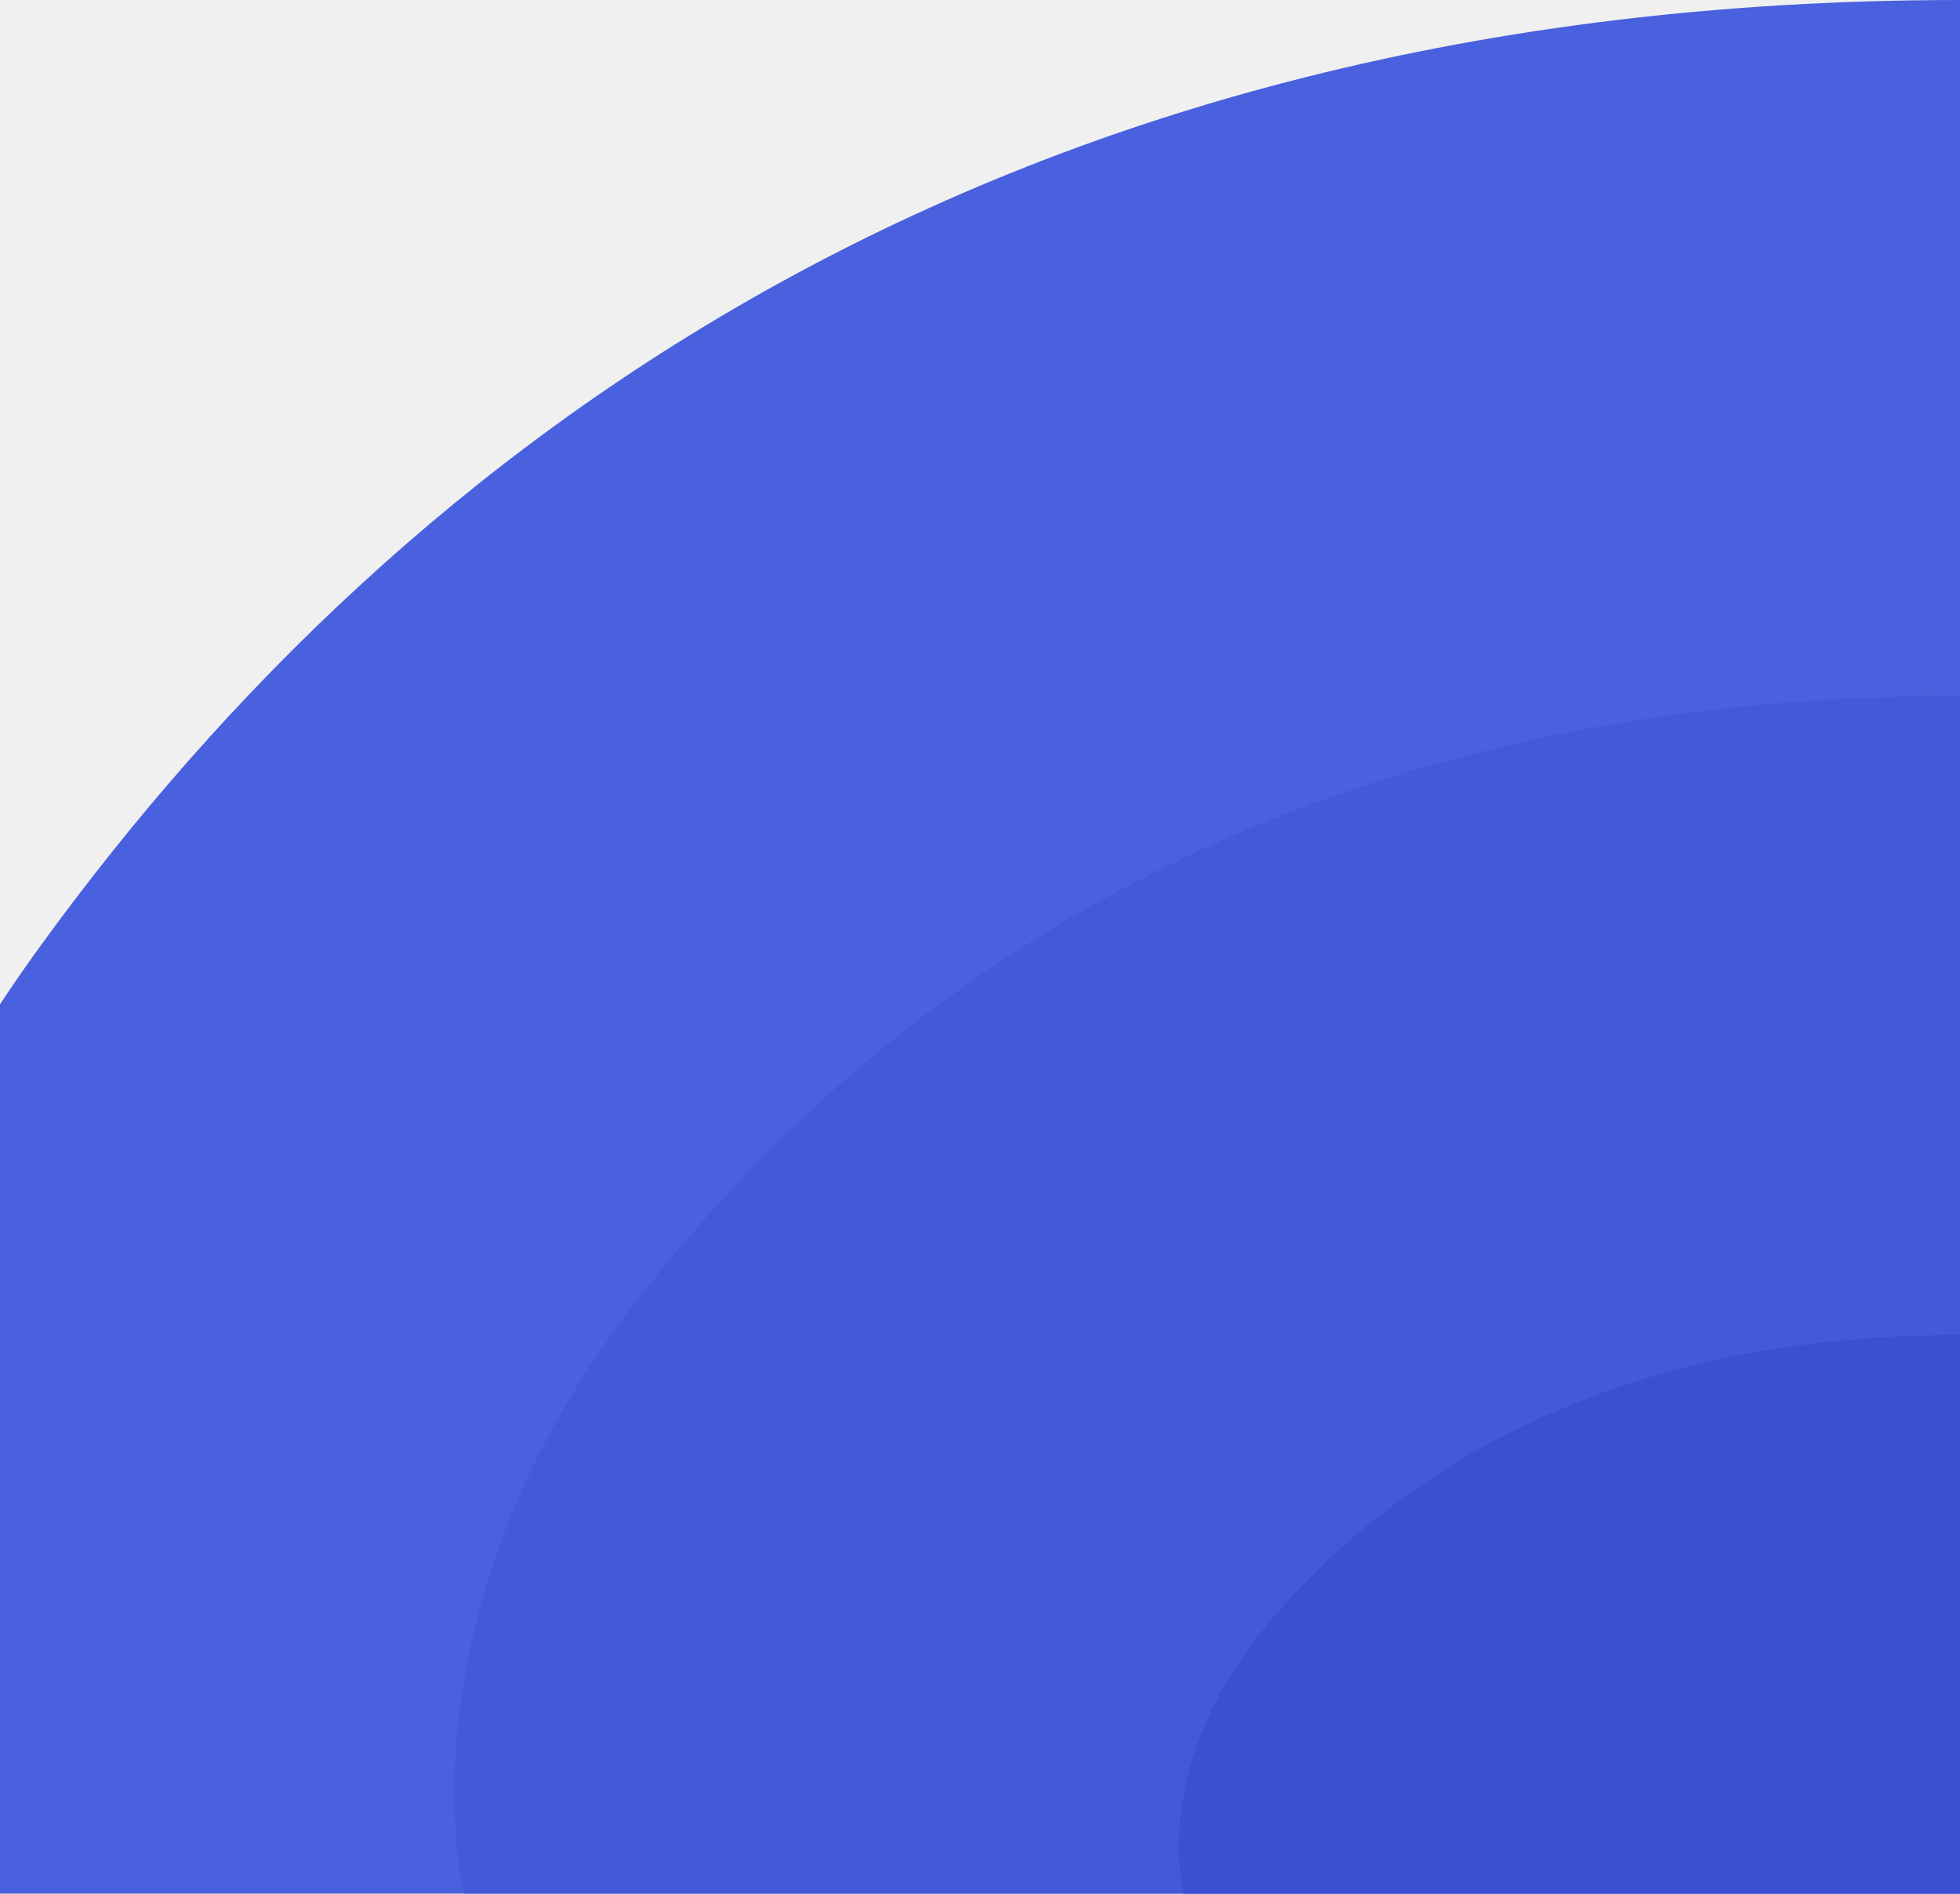
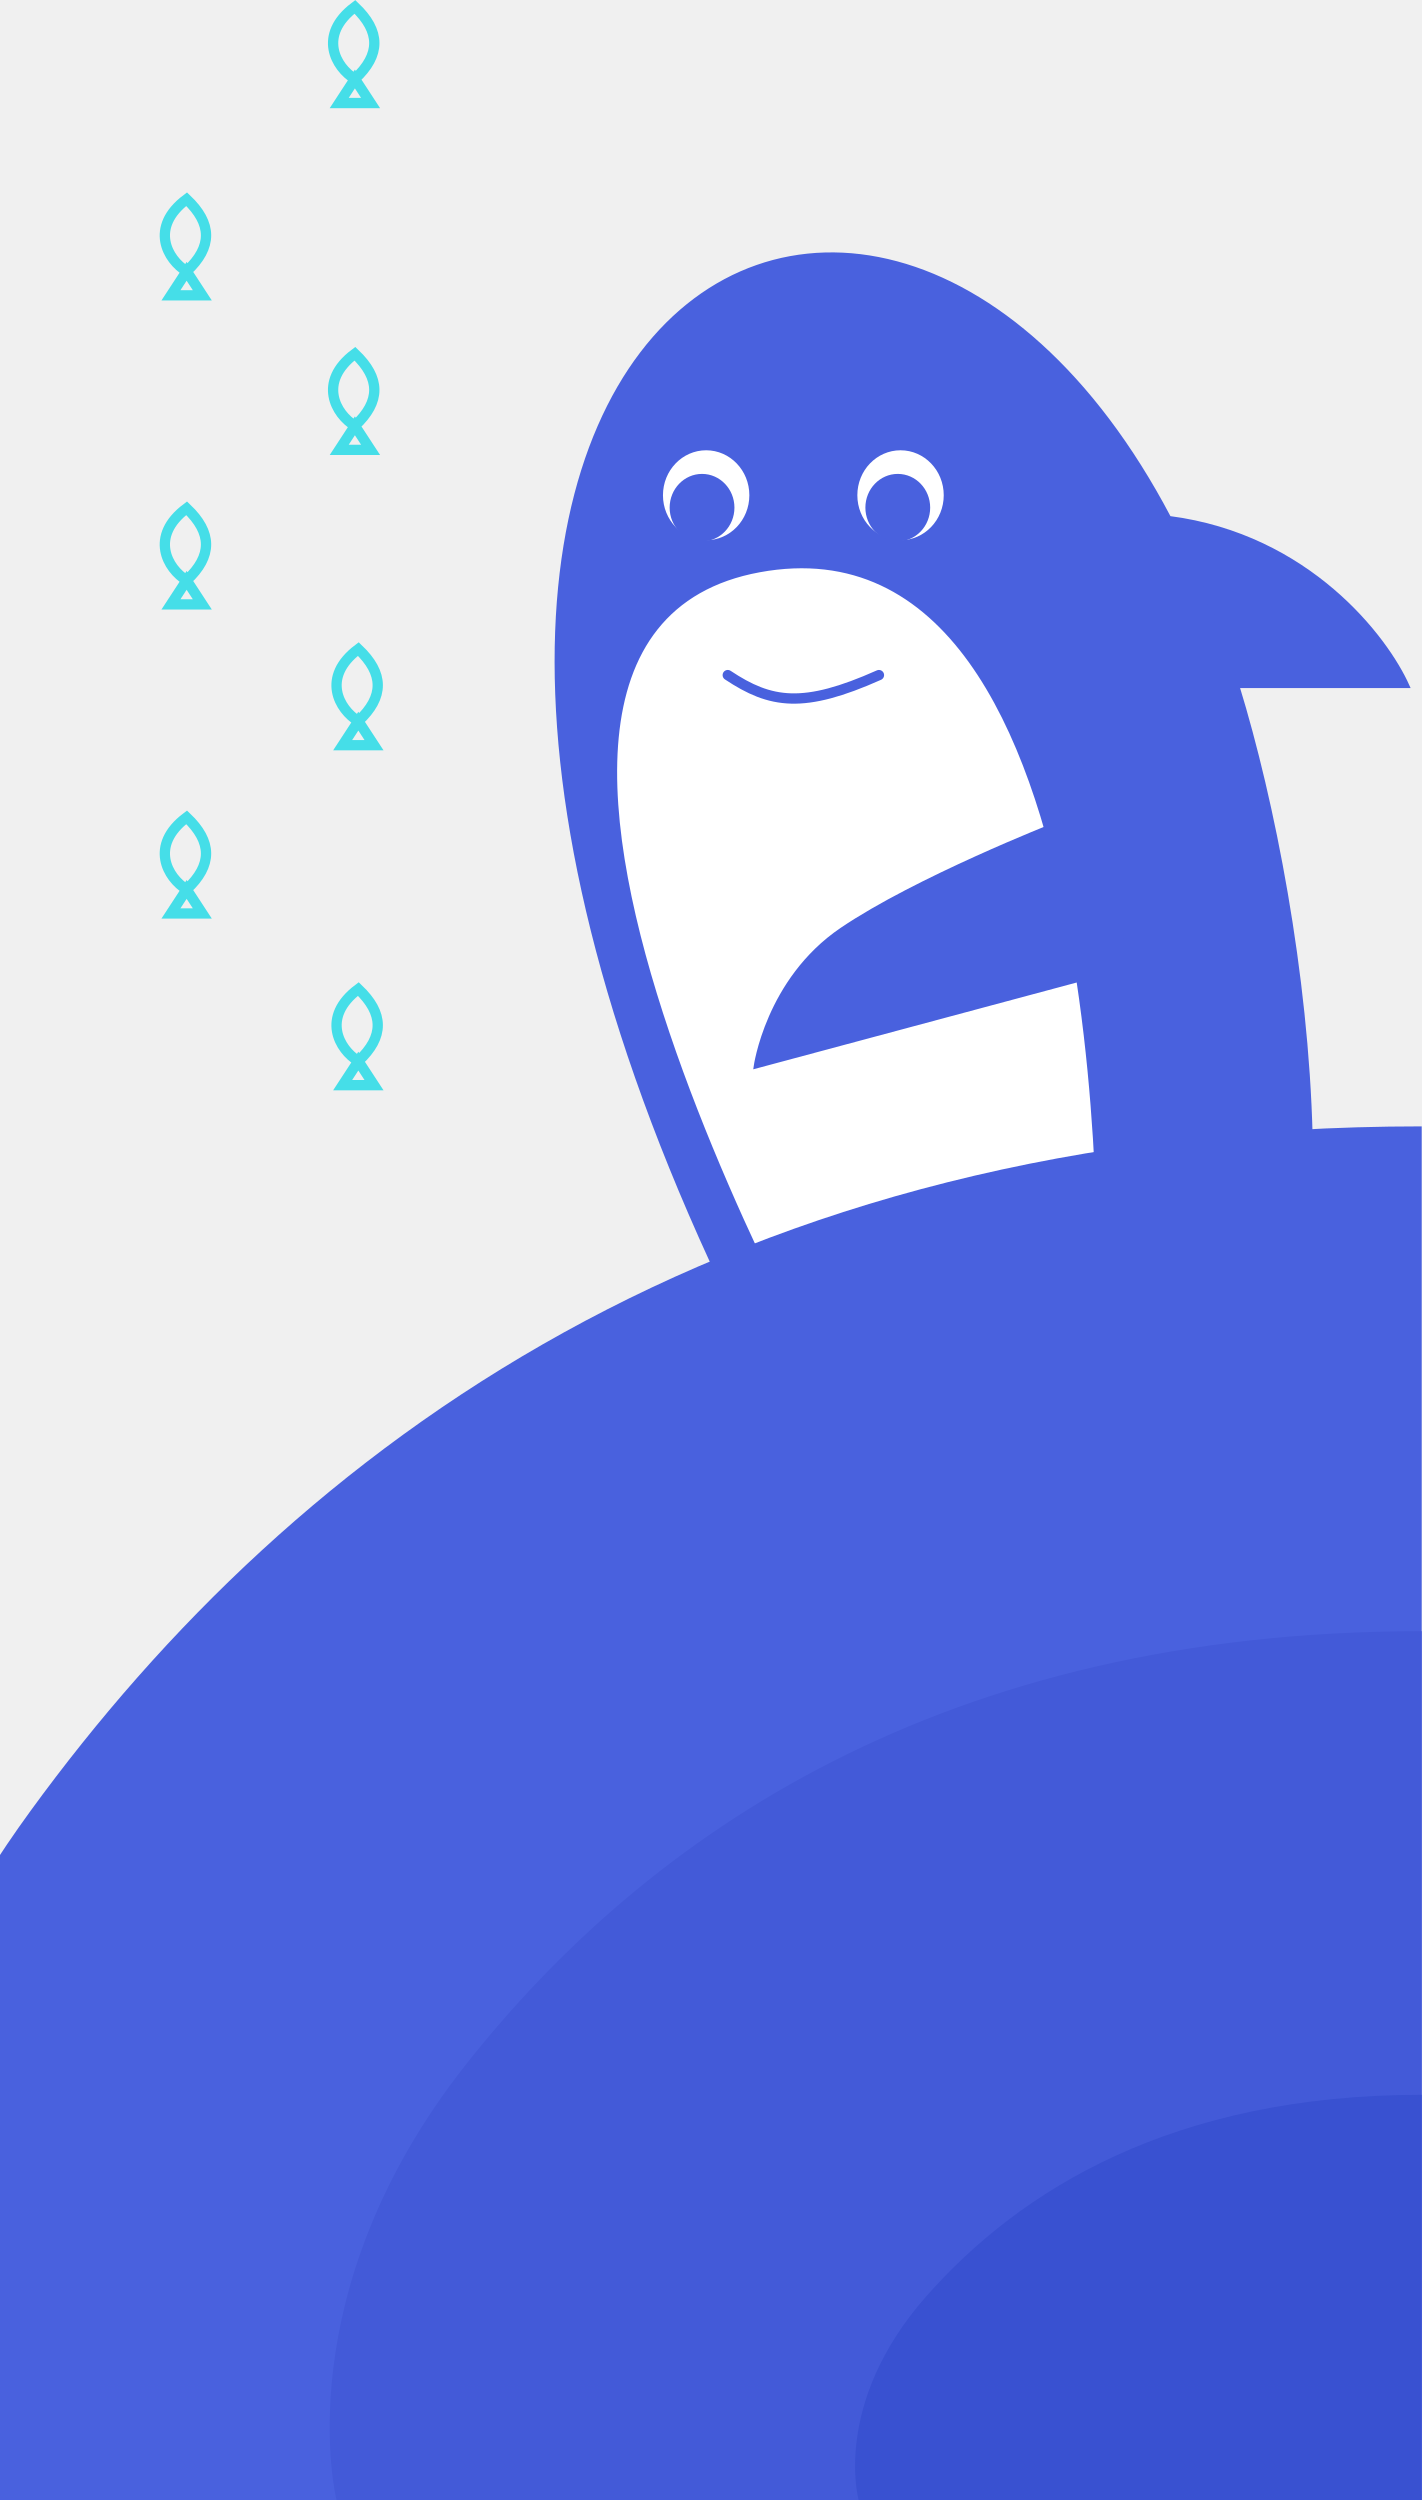
- <svg xmlns="http://www.w3.org/2000/svg" width="414" height="400" viewBox="0 0 414 400" fill="none">
-   <path d="M8.909 199.31C85.873 93.574 211.034 -4.40571e-05 414 0V400H-46.104C-46.104 400 -68.056 305.046 8.909 199.31Z" fill="#4961DE" />
-   <path d="M135.773 273.064C188.634 206.186 274.598 147 414 147V400H97.989C97.989 400 82.912 339.942 135.773 273.064Z" fill="#435AD8" />
-   <path d="M269.637 340.797C297.065 309.604 341.669 282 414 282V400H250.032C250.032 400 242.209 371.989 269.637 340.797Z" fill="#3951D1" />
+ <svg xmlns="http://www.w3.org/2000/svg" width="414" height="728" viewBox="0 0 414 728" fill="none">
+   <path d="M340.507 150.761C251.453 -18.634 54.35 100.788 237.08 425.725C302.538 407.619 333.774 385.742 381.737 330.797C380.561 283.493 370.736 233.379 360.446 199.862H410C403.711 185.677 381.007 155.999 340.507 150.761Z" fill="#4961DE" />
+   <path d="M340.507 150.761C251.453 -18.634 54.35 100.788 237.08 425.725C302.538 407.619 333.774 385.742 381.737 330.797C380.561 283.493 370.736 233.379 360.446 199.862M340.507 150.761C381.007 155.999 403.711 185.677 410 199.862H360.446M340.507 150.761C348.052 165.113 354.799 181.467 360.446 199.862" stroke="#4961DE" />
+   <path d="M221.357 167.128C328.277 147.488 318.842 386.444 318.842 386.444C292.927 405.093 277.778 412.28 249.659 419.178C249.659 419.178 114.437 186.769 221.357 167.128Z" fill="white" stroke="white" />
+   <path d="M255.948 196.589C233.935 206.409 224.462 204.935 211.922 196.589" stroke="#4961DE" stroke-width="3" stroke-linecap="round" />
+   <ellipse rx="12.579" ry="13.094" transform="matrix(-1 0 0 1 262.238 144.215)" fill="white" />
+   <ellipse rx="12.579" ry="13.094" transform="matrix(-1 0 0 1 205.633 144.215)" fill="white" />
+   <ellipse rx="9.434" ry="9.82" transform="matrix(-1 0 0 1 261.434 147.82)" fill="#4961DE" />
+   <ellipse rx="9.434" ry="9.82" transform="matrix(-1 0 0 1 204.434 147.82)" fill="#4961DE" />
+   <path d="M245.062 270.62C266.753 255.908 307.063 240.088 307.063 240.088L332.38 280.53L219.941 310.705C219.941 310.705 223.371 285.333 245.062 270.62Z" fill="#4961DE" stroke="#4961DE" />
+   <path d="M8.909 527.31C85.873 421.574 211.034 328 414 328V728H-46.104C-46.104 728 -68.056 633.046 8.909 527.31Z" fill="#4961DE" />
+   <path d="M135.773 601.064C188.634 534.186 274.598 475 414 475V728H97.989C97.989 728 82.912 667.942 135.773 601.064Z" fill="#435AD8" />
+   <path d="M269.637 668.797C297.065 637.604 341.669 610 414 610V728H250.032C250.032 728 242.209 699.989 269.637 668.797Z" fill="#3951D1" />
+   <path d="M54.346 259C48.73 255.61 43.443 246.193 54.346 238C61.809 245.107 61.959 251.892 54.346 259ZM54.346 259L49.778 266H58.915L54.346 259Z" stroke="#45DEE8" stroke-width="3" />
+   <path d="M54.346 79C48.73 75.61 43.443 66.193 54.346 58C61.809 65.107 61.959 71.892 54.346 79ZM54.346 79L49.778 86H58.915L54.346 79Z" stroke="#45DEE8" stroke-width="3" />
+   <path d="M104.346 210C98.73 206.61 93.443 197.193 104.346 189C111.809 196.107 111.959 202.892 104.346 210ZM104.346 210L99.778 217H108.915L104.346 210Z" stroke="#45DEE8" stroke-width="3" />
+   <path d="M104.346 309C98.73 305.61 93.443 296.193 104.346 288C111.809 295.107 111.959 301.892 104.346 309ZM104.346 309L99.778 316H108.915L104.346 309Z" stroke="#45DEE8" stroke-width="3" />
+   <path d="M54.346 169C48.73 165.61 43.443 156.193 54.346 148C61.809 155.107 61.959 161.892 54.346 169ZM54.346 169L49.778 176H58.915L54.346 169Z" stroke="#45DEE8" stroke-width="3" />
+   <path d="M103.346 124C97.73 120.61 92.443 111.193 103.346 103C110.809 110.107 110.959 116.892 103.346 124ZM103.346 124L98.778 131H107.915L103.346 124Z" stroke="#45DEE8" stroke-width="3" />
+   <path d="M103.346 23C97.73 19.61 92.443 10.193 103.346 2C110.809 9.107 110.959 15.892 103.346 23ZM103.346 23L98.778 30H107.915L103.346 23Z" stroke="#45DEE8" stroke-width="3" />
</svg>
